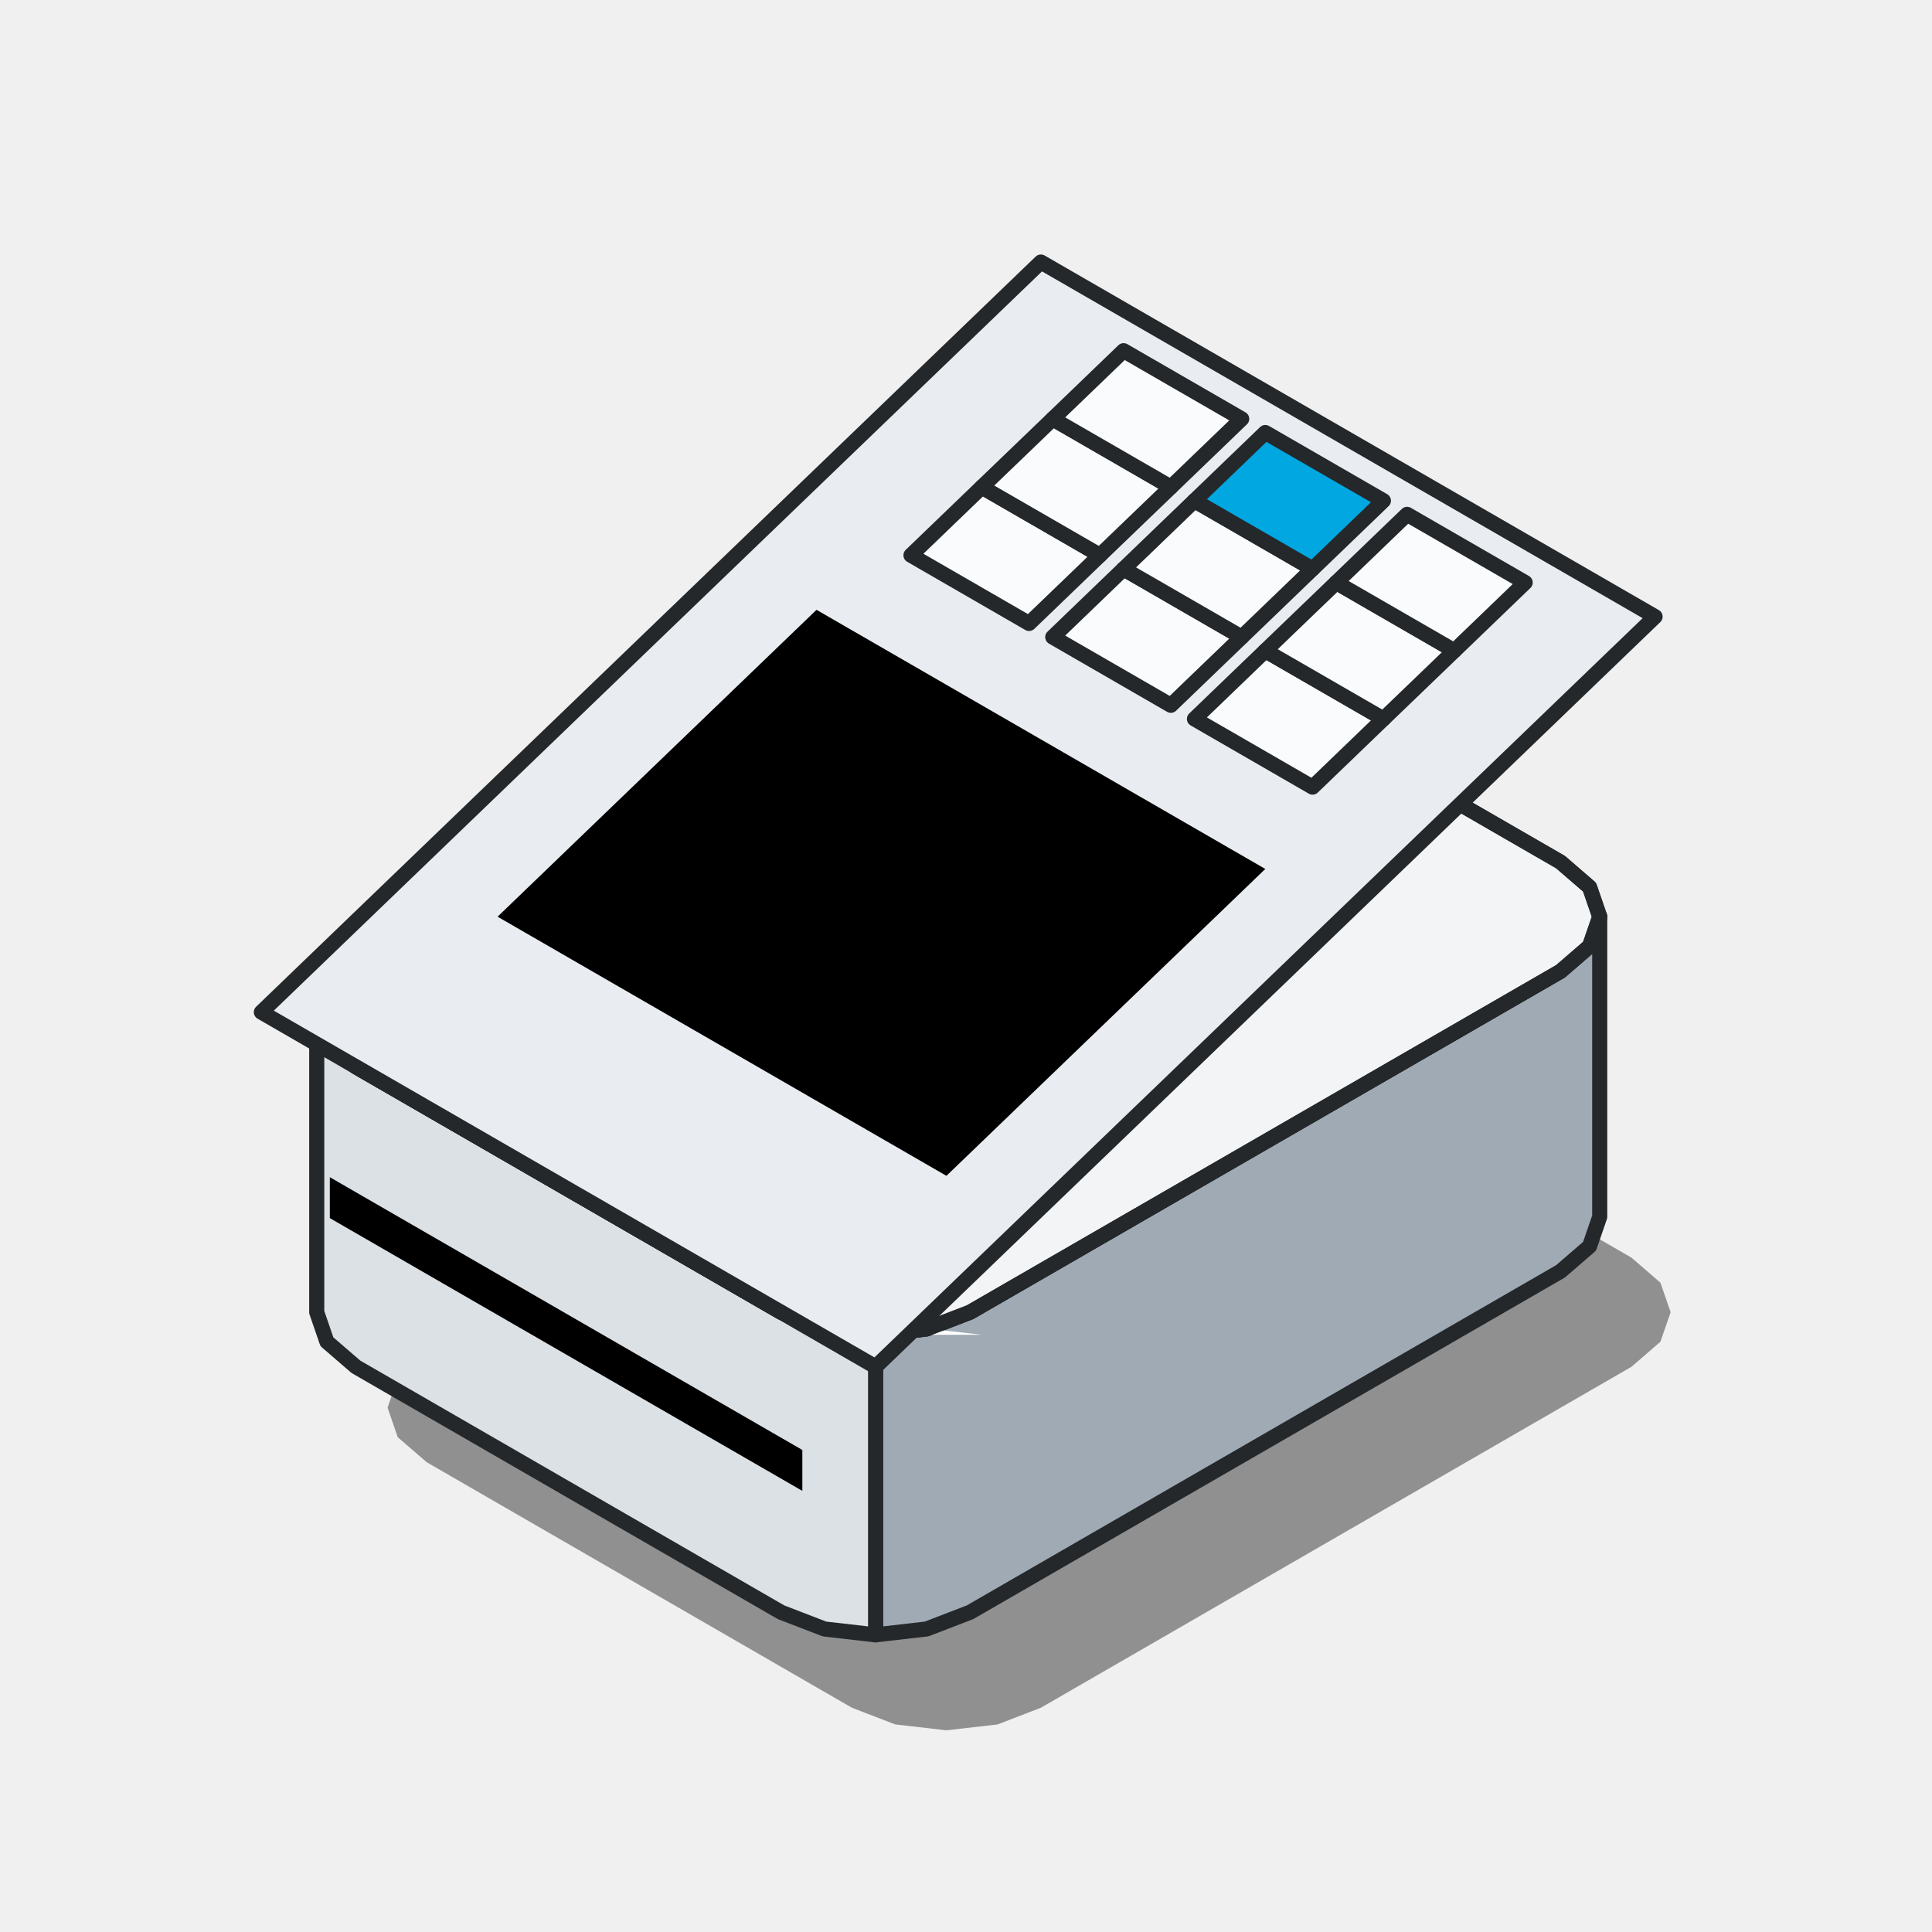
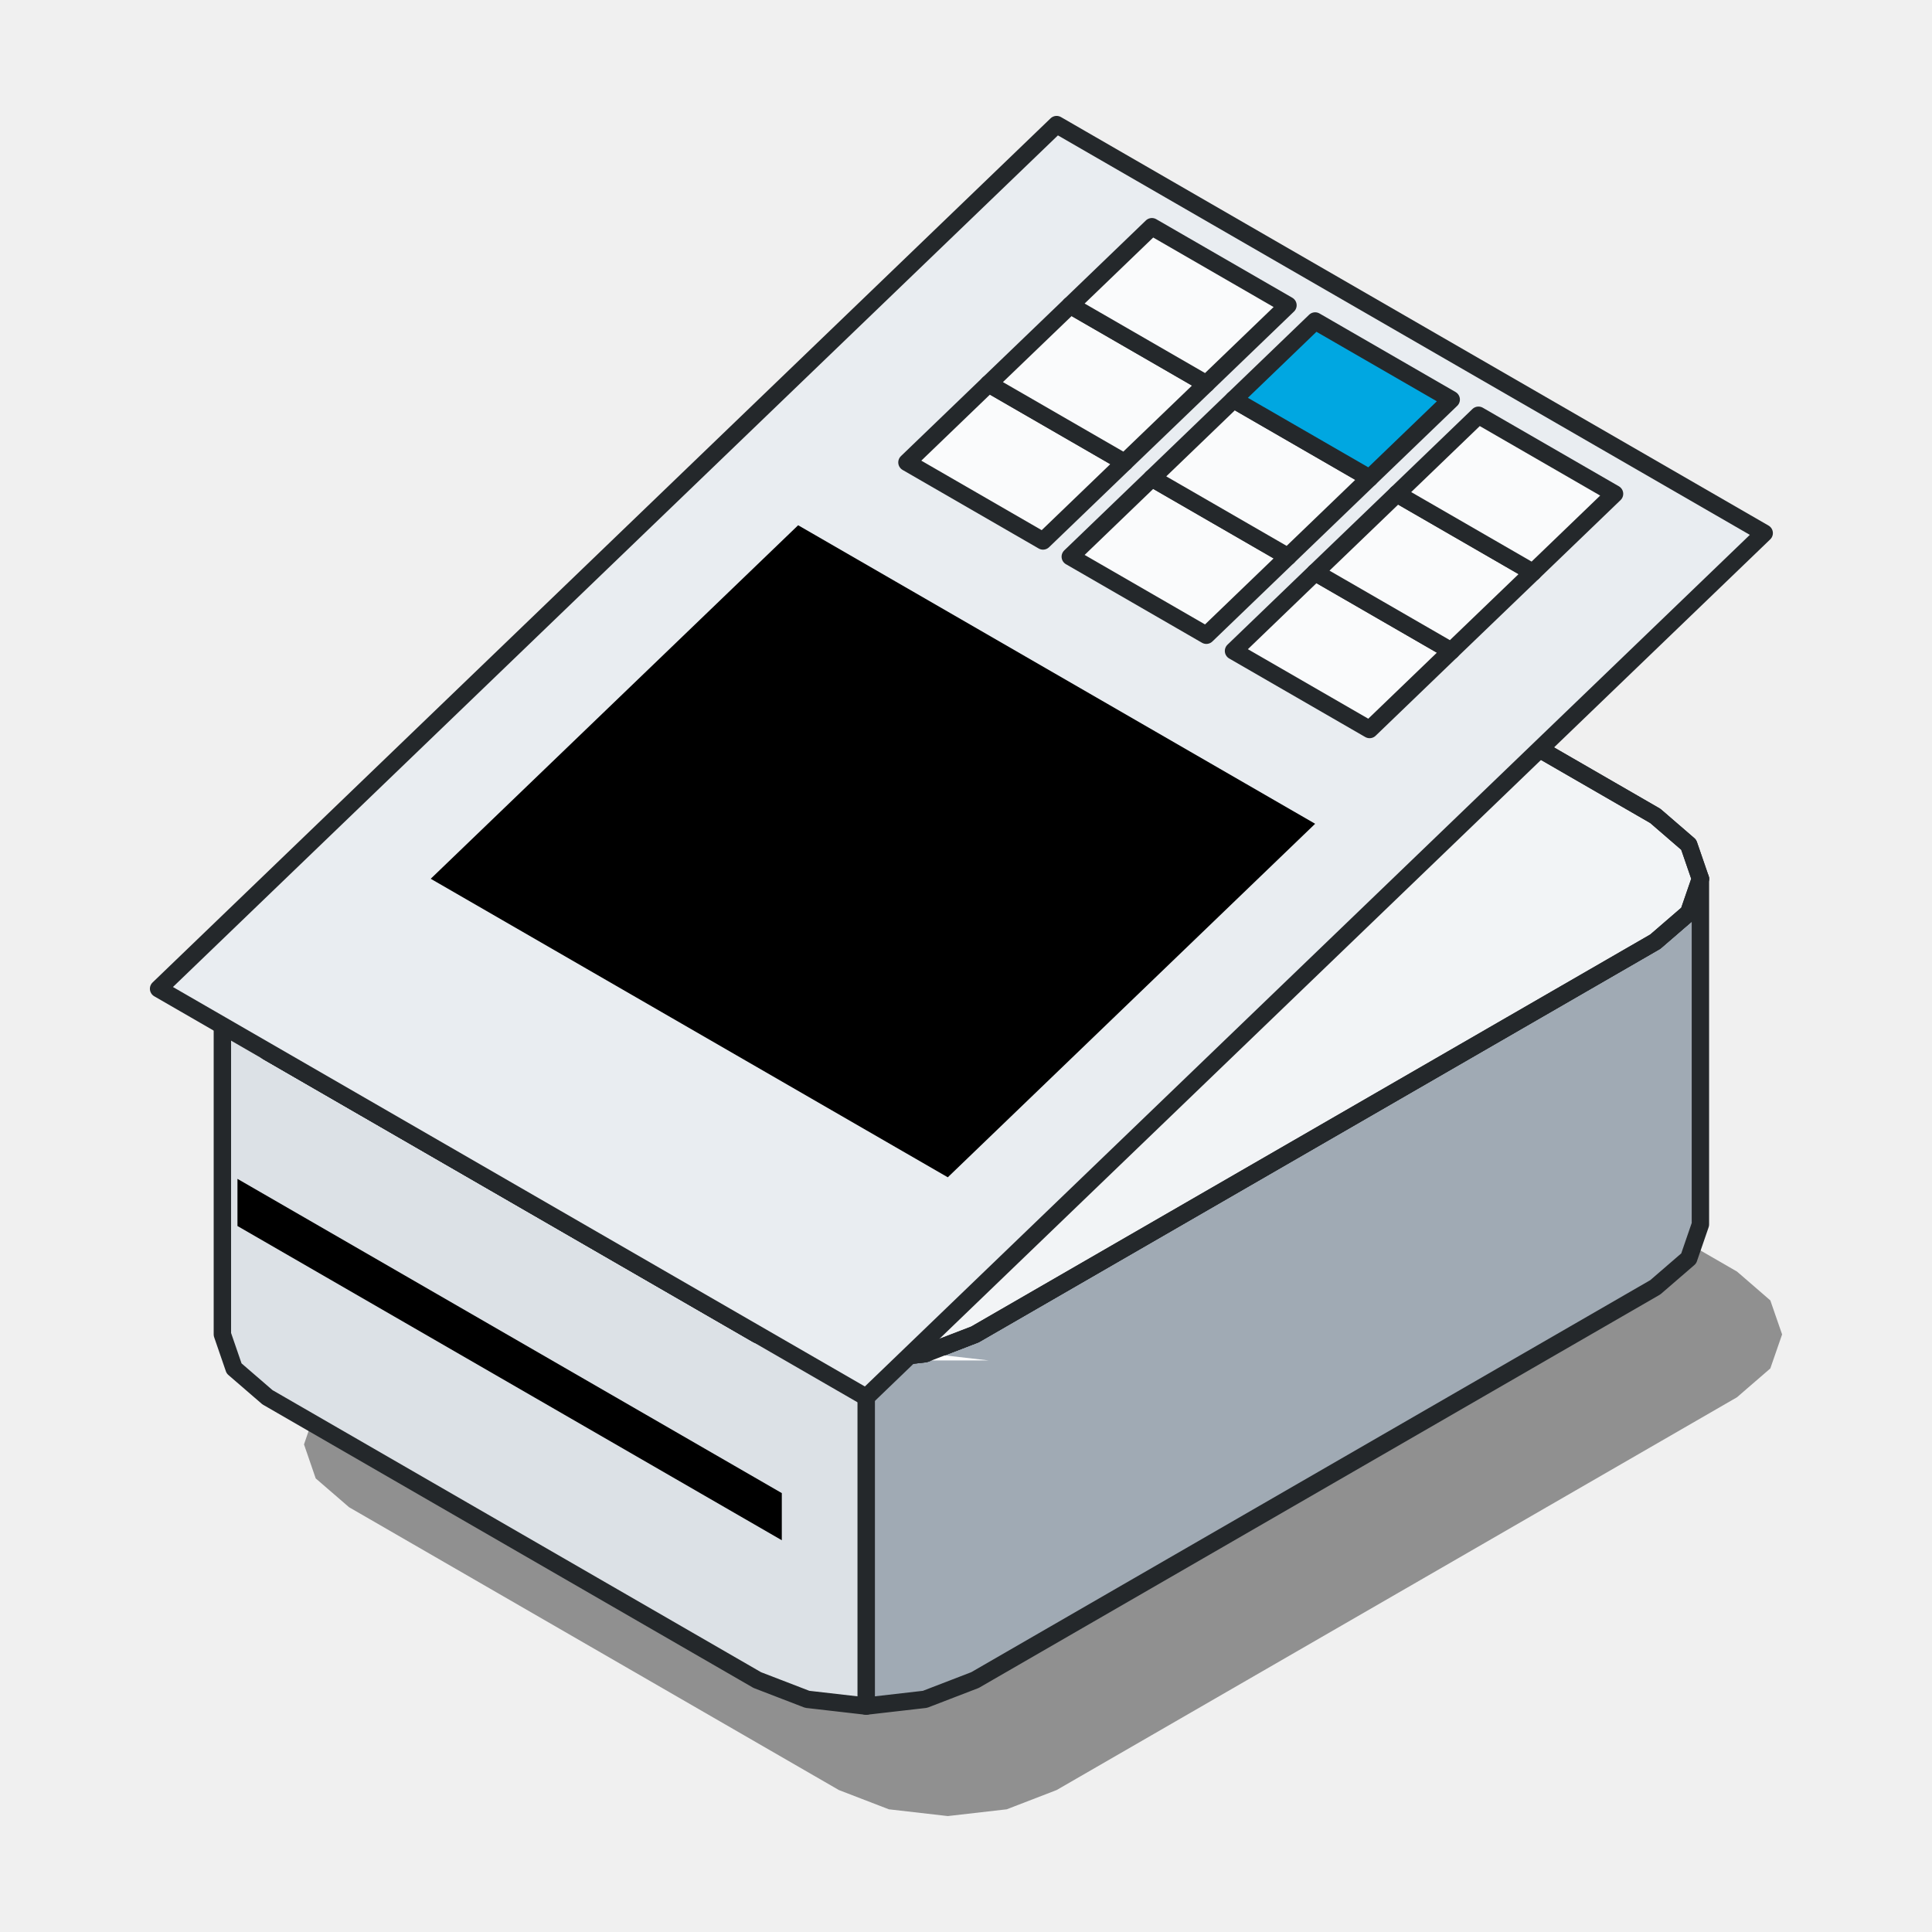
- <svg xmlns="http://www.w3.org/2000/svg" viewBox="0 0 512 512" width="512" height="512">
+ <svg xmlns="http://www.w3.org/2000/svg" viewBox="32.78 40.78 444.44 444.44" width="444.44" height="444.44">
  <g transform="translate(253.94,335.10) scale(1.8072)">
    <polygon points="12.12,65.00 5.77,67.45 -1.73,68.31 -9.23,67.45 -15.59,65.00 -77.94,29.00 -82.19,25.33 -83.68,21.00 -82.19,16.67 -77.94,13.00 8.66,-37.00 15.02,-39.45 22.52,-40.31 30.02,-39.45 36.37,-37.00 98.73,-1.00 102.97,2.67 104.47,7.00 102.97,11.33 98.73,15.00" fill="#000000" opacity="0.4" />
    <polygon points="94.07,-51.00 92.58,-46.67 88.33,-43.00 1.73,7.00 -4.63,9.45 -12.12,10.31 -12.12,54.31 -4.63,53.45 1.73,51.00 88.33,1.00 92.58,-2.67 94.07,-7.00" fill="#A0AAB4" stroke="#24282B" stroke-width="2.213" stroke-linejoin="round" stroke-miterlimit="10" />
    <polygon points="-12.12,10.31 -19.62,9.45 -25.98,7.00 -88.33,-29.00 -92.58,-32.67 -94.07,-37.00 -94.07,7.00 -92.58,11.33 -88.33,15.00 -25.98,51.00 -19.62,53.45 -12.12,54.31" fill="#DCE1E6" stroke="#24282B" stroke-width="2.213" stroke-linejoin="round" stroke-miterlimit="10" />
    <polygon points="1.73,7.00 -4.63,9.45 -12.12,10.31 -19.62,9.45 -25.98,7.00 -88.33,-29.00 -92.58,-32.67 -94.07,-37.00 -92.58,-41.33 -88.33,-45.00 -1.73,-95.00 4.63,-97.45 12.12,-98.31 19.62,-97.45 25.98,-95.00 88.33,-59.00 92.58,-55.33 94.07,-51.00 92.58,-46.67 88.33,-43.00" fill="#F2F4F6" stroke="#24282B" stroke-width="2.213" stroke-linejoin="round" stroke-miterlimit="10" />
    <polygon points="-12.12,10.31 -19.62,9.45 -4.03,9.45 3.46,10.31" fill="#FFFFFF" />
    <polygon points="-19.62,9.45 -25.98,7.00 -10.39,7.00 -4.03,9.45" fill="#FFFFFF" />
    <polygon points="-25.98,7.00 -88.33,-29.00 -72.75,-29.00 -10.39,7.00" fill="#FFFFFF" />
    <polygon points="-88.33,-29.00 -92.58,-32.67 -76.99,-32.67 -72.75,-29.00" fill="#FFFFFF" />
    <polygon points="-92.58,-32.67 -94.07,-37.00 -78.49,-37.00 -76.99,-32.67" fill="#FFFFFF" />
    <polygon points="-94.07,-37.00 -92.58,-41.33 -76.99,-41.33 -78.49,-37.00" fill="#FFFFFF" />
    <polygon points="-92.58,-41.33 -88.33,-45.00 -72.75,-45.00 -76.99,-41.33" fill="#FFFFFF" />
    <polygon points="-88.33,-45.00 -1.73,-95.00 13.86,-95.00 -72.75,-45.00" fill="#FFFFFF" />
    <polygon points="-1.73,-95.00 4.63,-97.45 20.21,-97.45 13.86,-95.00" fill="#FFFFFF" />
    <polygon points="4.63,-97.45 12.12,-98.31 27.71,-98.31 20.21,-97.45" fill="#FFFFFF" />
    <polygon points="1.73,7.00 -4.63,9.45 -12.12,10.31 -19.62,9.45 -25.98,7.00 -88.33,-29.00 -92.58,-32.67 -94.07,-37.00 -92.58,-41.33 -88.33,-45.00 -1.73,-95.00 4.63,-97.45 12.12,-98.31 19.62,-97.45 25.98,-95.00 88.33,-59.00 92.58,-55.33 94.07,-51.00 92.58,-46.67 88.33,-43.00" fill="none" stroke="#24282B" stroke-width="2.213" stroke-linejoin="round" stroke-miterlimit="10" />
    <polygon points="-102.19,-37.00 -12.12,15.00 102.19,-95.00 12.12,-147.00" fill="#E9EDF1" stroke="#24282B" stroke-width="2.213" stroke-linejoin="round" stroke-miterlimit="10" />
    <polygon points="-67.55,-51.00 -1.73,-13.00 45.03,-58.00 -20.78,-96.00" fill="#000000" />
    <polygon points="-6.93,-104.00 10.39,-94.00 20.78,-104.00 3.46,-114.00" fill="#FAFBFC" stroke="#24282B" stroke-width="2.213" stroke-linejoin="round" stroke-miterlimit="10" />
    <polygon points="13.86,-92.00 31.18,-82.00 41.57,-92.00 24.25,-102.00" fill="#FAFBFC" stroke="#24282B" stroke-width="2.213" stroke-linejoin="round" stroke-miterlimit="10" />
    <polygon points="34.64,-80.00 51.96,-70.00 62.35,-80.00 45.03,-90.00" fill="#FAFBFC" stroke="#24282B" stroke-width="2.213" stroke-linejoin="round" stroke-miterlimit="10" />
    <polygon points="3.46,-114.00 20.78,-104.00 31.18,-114.00 13.86,-124.00" fill="#FAFBFC" stroke="#24282B" stroke-width="2.213" stroke-linejoin="round" stroke-miterlimit="10" />
    <polygon points="24.25,-102.00 41.57,-92.00 51.96,-102.00 34.64,-112.00" fill="#FAFBFC" stroke="#24282B" stroke-width="2.213" stroke-linejoin="round" stroke-miterlimit="10" />
    <polygon points="45.03,-90.00 62.35,-80.00 72.75,-90.00 55.43,-100.00" fill="#FAFBFC" stroke="#24282B" stroke-width="2.213" stroke-linejoin="round" stroke-miterlimit="10" />
    <polygon points="13.86,-124.00 31.18,-114.00 41.57,-124.00 24.25,-134.00" fill="#FAFBFC" stroke="#24282B" stroke-width="2.213" stroke-linejoin="round" stroke-miterlimit="10" />
    <polygon points="34.64,-112.00 51.96,-102.00 62.35,-112.00 45.03,-122.00" fill="#00A7E1" stroke="#24282B" stroke-width="2.213" stroke-linejoin="round" stroke-miterlimit="10" />
    <polygon points="55.43,-100.00 72.75,-90.00 83.14,-100.00 65.82,-110.00" fill="#FAFBFC" stroke="#24282B" stroke-width="2.213" stroke-linejoin="round" stroke-miterlimit="10" />
    <polygon points="-92.15,-6.80 -22.86,33.20 -22.86,27.20 -92.15,-12.80" fill="#000000" />
  </g>
</svg>
